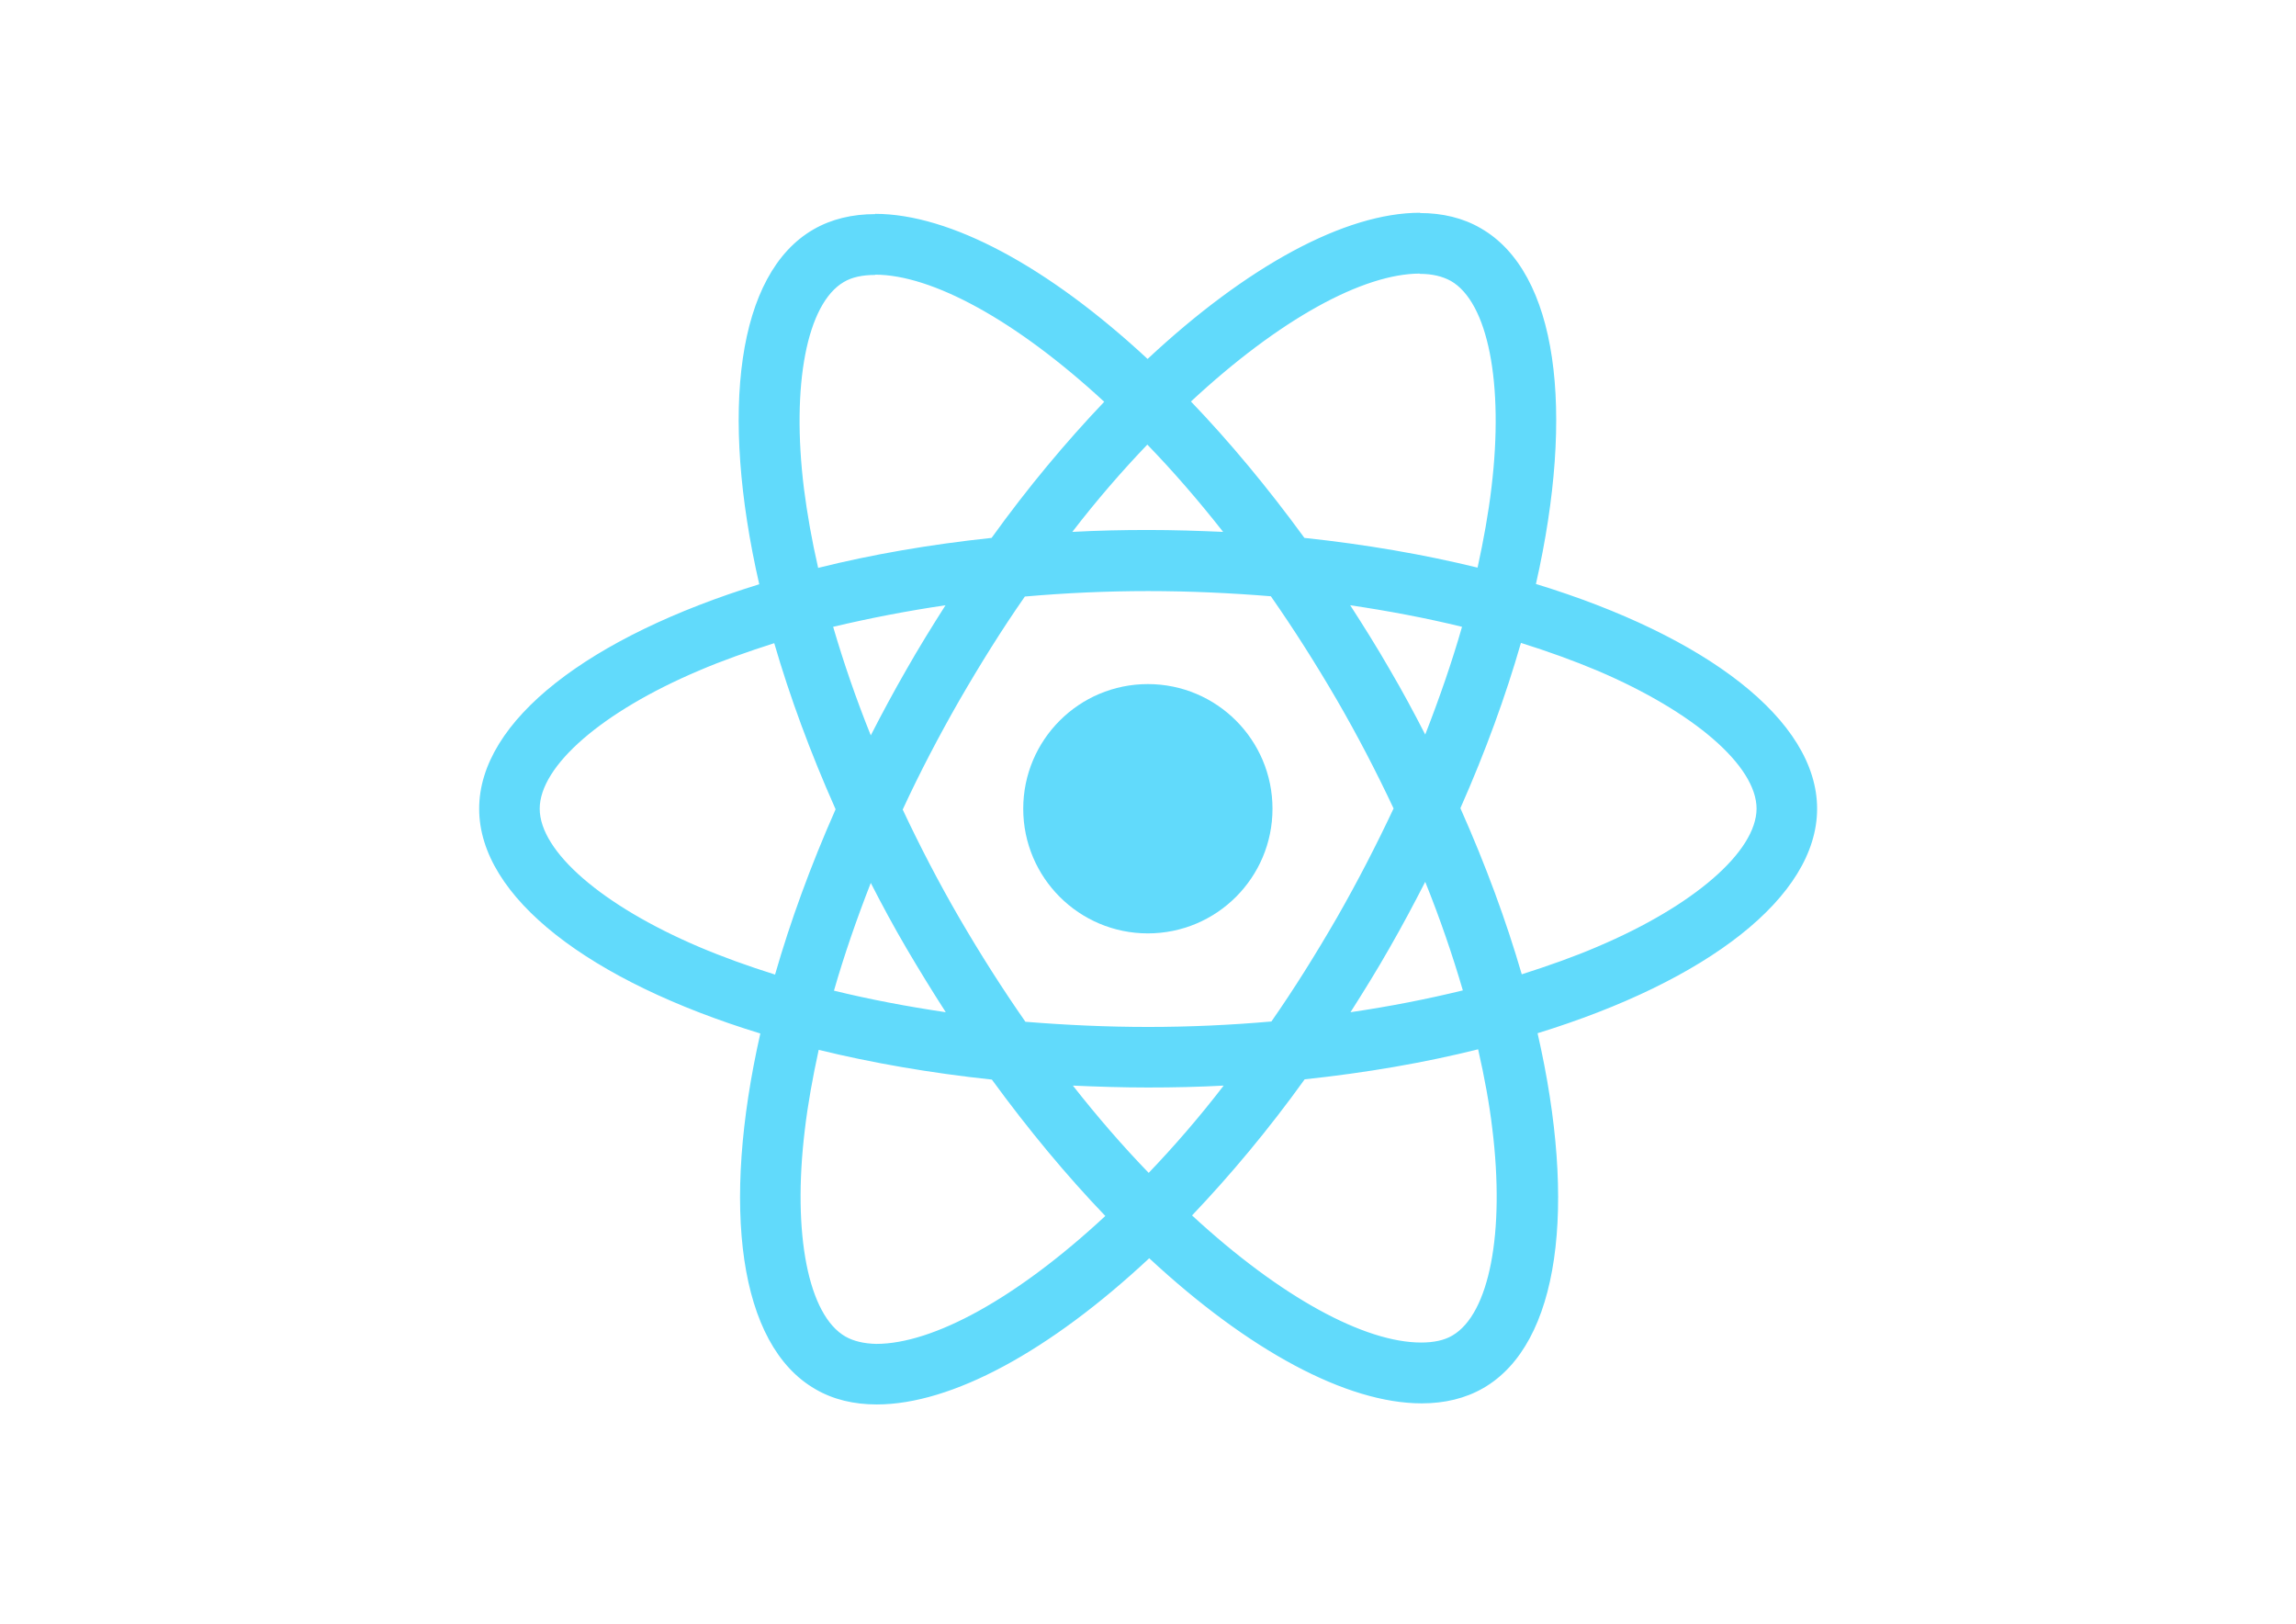
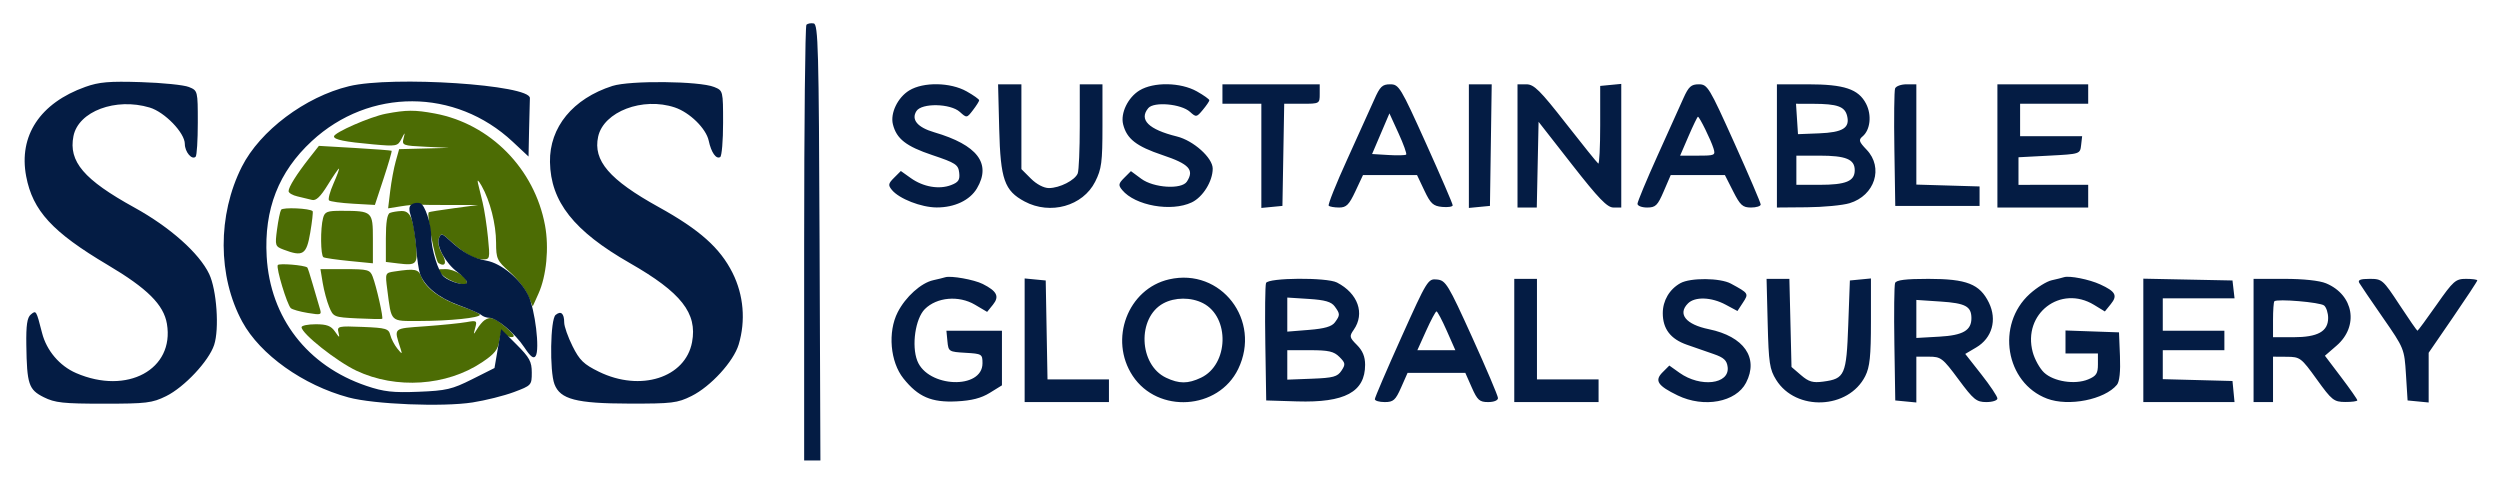
- <svg xmlns="http://www.w3.org/2000/svg" viewBox="0 0 841.9 595.3">
-   <g fill="#61DAFB">
-     <path d="M666.3 296.5c0-32.5-40.7-63.3-103.1-82.4 14.4-63.6 8-114.2-20.2-130.4-6.5-3.8-14.1-5.6-22.4-5.6v22.3c4.6 0 8.3.9 11.4 2.6 13.6 7.8 19.5 37.5 14.9 75.7-1.1 9.4-2.9 19.3-5.1 29.4-19.6-4.8-41-8.5-63.5-10.9-13.5-18.5-27.5-35.3-41.6-50 32.6-30.3 63.2-46.9 84-46.9V78c-27.5 0-63.5 19.6-99.9 53.6-36.4-33.8-72.4-53.2-99.9-53.2v22.3c20.7 0 51.4 16.5 84 46.6-14 14.7-28 31.4-41.3 49.9-22.6 2.4-44 6.1-63.6 11-2.3-10-4-19.7-5.2-29-4.7-38.2 1.1-67.9 14.6-75.8 3-1.8 6.9-2.6 11.5-2.6V78.5c-8.4 0-16 1.8-22.6 5.6-28.1 16.2-34.4 66.7-19.9 130.1-62.2 19.2-102.7 49.9-102.7 82.3 0 32.5 40.7 63.3 103.1 82.4-14.4 63.6-8 114.2 20.2 130.4 6.5 3.8 14.1 5.6 22.5 5.6 27.5 0 63.5-19.6 99.9-53.6 36.4 33.8 72.4 53.2 99.9 53.2 8.4 0 16-1.8 22.6-5.6 28.1-16.2 34.4-66.7 19.9-130.1 62-19.1 102.5-49.9 102.5-82.3zm-130.2-66.7c-3.7 12.9-8.3 26.2-13.5 39.5-4.1-8-8.4-16-13.1-24-4.6-8-9.5-15.8-14.4-23.4 14.2 2.1 27.9 4.7 41 7.9zm-45.8 106.5c-7.8 13.5-15.8 26.3-24.1 38.2-14.9 1.3-30 2-45.2 2-15.1 0-30.2-.7-45-1.9-8.3-11.9-16.4-24.6-24.2-38-7.6-13.1-14.5-26.4-20.8-39.8 6.2-13.4 13.2-26.8 20.7-39.9 7.8-13.5 15.8-26.3 24.1-38.2 14.9-1.3 30-2 45.2-2 15.1 0 30.2.7 45 1.9 8.3 11.9 16.4 24.6 24.2 38 7.6 13.1 14.5 26.4 20.8 39.8-6.3 13.4-13.2 26.8-20.7 39.9zm32.3-13c5.4 13.4 10 26.8 13.8 39.8-13.1 3.2-26.9 5.9-41.2 8 4.9-7.7 9.8-15.6 14.4-23.7 4.6-8 8.9-16.1 13-24.1zM421.2 430c-9.3-9.6-18.6-20.3-27.8-32 9 .4 18.2.7 27.5.7 9.4 0 18.7-.2 27.8-.7-9 11.7-18.3 22.4-27.5 32zm-74.4-58.9c-14.2-2.1-27.9-4.7-41-7.9 3.7-12.9 8.3-26.2 13.5-39.5 4.1 8 8.4 16 13.1 24 4.7 8 9.5 15.8 14.4 23.4zM420.7 163c9.3 9.6 18.6 20.3 27.8 32-9-.4-18.2-.7-27.5-.7-9.4 0-18.7.2-27.8.7 9-11.7 18.3-22.4 27.5-32zm-74 58.9c-4.9 7.7-9.8 15.6-14.4 23.7-4.6 8-8.9 16-13 24-5.4-13.4-10-26.8-13.8-39.8 13.1-3.1 26.9-5.8 41.2-7.9zm-90.5 125.2c-35.4-15.1-58.3-34.9-58.3-50.6 0-15.7 22.9-35.6 58.3-50.6 8.6-3.7 18-7 27.7-10.1 5.7 19.6 13.2 40 22.5 60.9-9.2 20.8-16.6 41.1-22.2 60.6-9.9-3.1-19.3-6.5-28-10.2zM310 490c-13.6-7.8-19.5-37.5-14.9-75.7 1.1-9.4 2.9-19.3 5.1-29.4 19.6 4.8 41 8.5 63.5 10.9 13.5 18.5 27.5 35.3 41.6 50-32.6 30.3-63.2 46.9-84 46.9-4.5-.1-8.3-1-11.3-2.7zm237.2-76.2c4.7 38.2-1.1 67.9-14.6 75.8-3 1.8-6.9 2.6-11.5 2.6-20.7 0-51.4-16.5-84-46.6 14-14.7 28-31.4 41.3-49.9 22.6-2.4 44-6.1 63.6-11 2.3 10.1 4.1 19.8 5.2 29.1zm38.5-66.7c-8.6 3.7-18 7-27.7 10.1-5.7-19.6-13.2-40-22.5-60.9 9.2-20.8 16.6-41.1 22.2-60.6 9.9 3.1 19.3 6.5 28.1 10.2 35.4 15.1 58.3 34.9 58.3 50.6-.1 15.7-23 35.6-58.4 50.6zM320.8 78.4z" />
-     <circle cx="420.9" cy="296.5" r="45.7" />
-     <path d="M520.5 78.1z" />
-   </g>
+ <svg xmlns="http://www.w3.org/2000/svg" width="771" height="150" viewBox="0 0 771 150" version="1.1">
+   <path d="M 119 35.075 C 114.210 35.986, 103 40.891, 103 42.075 C 103 43.068, 106.302 43.739, 115.053 44.522 C 122.294 45.170, 122.656 45.101, 123.808 42.849 C 124.940 40.638, 124.978 40.630, 124.452 42.705 C 123.920 44.807, 124.236 44.926, 131.197 45.256 L 138.500 45.603 130.797 45.801 L 123.094 46 122.042 49.750 C 121.463 51.813, 120.699 55.920, 120.342 58.877 L 119.695 64.254 123.597 63.629 C 125.744 63.284, 128.175 63.055, 129 63.120 C 129.825 63.184, 134.325 63.232, 139 63.226 L 147.500 63.215 140 64.217 C 135.875 64.769, 132.380 65.328, 132.232 65.461 C 131.475 66.143, 134.222 80.519, 135.228 81.141 C 137.384 82.474, 137.901 80.989, 136.269 78.146 C 135.332 76.514, 134.951 74.571, 135.358 73.510 C 136.008 71.816, 136.258 71.865, 138.780 74.188 C 143.098 78.165, 146.262 80, 148.802 80 C 151.111 80, 151.146 79.863, 150.492 73.250 C 150.125 69.537, 149.387 64.700, 148.853 62.500 C 148.318 60.300, 147.666 57.600, 147.404 56.500 C 147.100 55.227, 147.511 55.525, 148.533 57.321 C 151.138 61.899, 152.978 69.122, 152.989 74.823 C 152.999 79.797, 153.271 80.387, 157.135 83.823 C 159.409 85.845, 161.951 89.075, 162.782 91 L 164.295 94.500 166.074 90.536 C 168.535 85.052, 169.362 76.412, 168.087 69.514 C 164.859 52.052, 151.219 38.198, 134.114 35.005 C 127.966 33.858, 125.335 33.870, 119 35.075 M 95.394 48.743 C 91.505 53.692, 89 57.689, 89 58.946 C 89 59.505, 90.237 60.237, 91.750 60.574 C 93.263 60.910, 95.275 61.396, 96.223 61.652 C 97.455 61.985, 98.833 60.676, 101.059 57.059 C 102.771 54.276, 104.333 52, 104.530 52 C 104.726 52, 103.975 54.062, 102.860 56.583 C 101.745 59.104, 101.120 61.453, 101.470 61.803 C 101.821 62.154, 105.147 62.612, 108.862 62.822 L 115.616 63.204 118.332 54.959 C 119.826 50.425, 120.925 46.616, 120.774 46.496 C 120.623 46.375, 115.515 45.986, 109.423 45.631 L 98.346 44.986 95.394 48.743 M 86.690 64.692 C 86.377 65.200, 85.811 67.941, 85.434 70.784 C 84.776 75.744, 84.858 75.995, 87.439 76.977 C 93.433 79.256, 94.524 78.564, 95.678 71.750 C 96.260 68.313, 96.593 65.335, 96.418 65.133 C 95.645 64.243, 87.204 63.861, 86.690 64.692 M 99.630 67.250 C 98.774 70.445, 98.857 78.797, 99.750 79.328 C 100.162 79.573, 103.763 80.095, 107.750 80.488 L 115 81.203 115 73.718 C 115 65.179, 114.845 65.039, 105.367 65.014 C 100.883 65.002, 100.157 65.285, 99.630 67.250 M 120.250 65.662 C 119.410 66.001, 119 68.564, 119 73.474 L 119 80.781 122.750 81.240 C 128.541 81.948, 128.909 81.544, 128.276 75.174 C 127.482 67.195, 126.497 64.984, 123.775 65.079 C 122.524 65.122, 120.938 65.385, 120.250 65.662 M 85.665 81.748 C 85.115 82.658, 88.531 93.953, 89.683 95.030 C 90.132 95.450, 92.478 96.116, 94.896 96.510 C 99.180 97.207, 99.273 97.165, 98.554 94.863 C 98.149 93.563, 97.191 90.296, 96.426 87.601 C 95.662 84.907, 94.915 82.607, 94.768 82.490 C 93.856 81.768, 86.039 81.130, 85.665 81.748 M 99.524 87.250 C 99.909 89.588, 100.809 92.924, 101.525 94.665 C 102.797 97.756, 102.996 97.837, 110.163 98.188 C 114.198 98.386, 117.661 98.451, 117.858 98.333 C 118.295 98.071, 116.106 88.361, 114.909 85.250 C 114.116 83.190, 113.401 83, 106.434 83 L 98.824 83 99.524 87.250 M 121.631 83.728 C 118.792 84.151, 118.770 84.209, 119.437 89.328 C 120.774 99.576, 120.183 99.001, 129.358 98.991 C 138.715 98.981, 148 98.023, 148 97.068 C 148 96.708, 145.437 95.543, 142.305 94.478 C 135.954 92.320, 131.279 88.865, 129.939 85.339 C 129.037 82.967, 128.033 82.773, 121.631 83.728 M 136.528 84.879 C 138.680 86.929, 144 88.563, 144 87.174 C 144 85.395, 140.241 83, 137.449 83 C 134.585 83, 134.575 83.019, 136.528 84.879 M 149.415 98.765 C 148.818 99.169, 147.784 100.400, 147.117 101.500 C 145.982 103.373, 145.946 103.348, 146.561 101.118 C 147.179 98.878, 147.019 98.772, 143.859 99.340 C 142.012 99.671, 136.306 100.248, 131.179 100.620 C 120.974 101.362, 121.439 100.932, 123.577 107.657 C 124.102 109.308, 123.994 109.292, 122.538 107.500 C 121.644 106.400, 120.667 104.520, 120.367 103.323 C 119.872 101.352, 119.068 101.116, 111.856 100.823 C 104.321 100.517, 103.919 100.608, 104.376 102.500 C 104.809 104.295, 104.699 104.269, 103.307 102.250 C 102.098 100.496, 100.792 100, 97.378 100 C 94.970 100, 93 100.408, 93 100.907 C 93 102.872, 103.851 111.470, 109.955 114.343 C 122.163 120.088, 137.716 119.048, 148.624 111.759 C 152.565 109.125, 153.597 107.829, 154.006 105 C 154.333 102.746, 154.799 101.945, 155.315 102.750 C 155.757 103.438, 156.879 103.982, 157.809 103.959 C 159.018 103.930, 158.514 103.076, 156.038 100.959 C 152.461 97.902, 151.272 97.508, 149.415 98.765" stroke="none" fill="#4c6c04" fill-rule="evenodd" />
+   <path d="M 248.701 7.632 C 248.316 8.018, 248 38.408, 248 75.167 L 248 142 250.507 142 L 253.014 142 252.757 74.764 C 252.529 14.985, 252.328 7.494, 250.951 7.229 C 250.099 7.065, 249.087 7.246, 248.701 7.632 M 26.321 26.796 C 12.359 31.780, 5.695 41.847, 8.070 54.368 C 10.085 64.994, 16.152 71.589, 33.222 81.711 C 45.433 88.951, 50.481 93.971, 51.477 99.863 C 53.854 113.933, 39.206 121.876, 23.467 115.053 C 18.378 112.847, 14.362 108.120, 12.977 102.705 C 11.169 95.639, 11.159 95.623, 9.488 97.010 C 8.374 97.935, 8.030 100.286, 8.118 106.372 C 8.295 118.534, 8.841 120.171, 13.500 122.500 C 16.948 124.224, 19.500 124.500, 32 124.500 C 45.162 124.500, 46.936 124.285, 51.228 122.171 C 56.845 119.405, 64.399 111.353, 66.039 106.382 C 67.677 101.420, 66.833 89.373, 64.507 84.500 C 61.437 78.068, 52.414 70.048, 41.460 64.012 C 25.856 55.415, 21.086 49.822, 22.657 41.966 C 24.185 34.323, 35.675 30.025, 46.171 33.169 C 50.804 34.557, 57 40.972, 57 44.380 C 57 46.860, 59.205 49.462, 60.342 48.325 C 60.704 47.963, 61 43.231, 61 37.809 C 61 27.993, 60.988 27.946, 58.250 26.829 C 56.737 26.212, 50.100 25.536, 43.500 25.327 C 33.676 25.016, 30.561 25.282, 26.321 26.796 M 107.645 26.584 C 94.126 29.857, 80.207 40.309, 74.594 51.402 C 67.053 66.307, 67.109 85.242, 74.735 99.255 C 80.245 109.378, 93.480 118.797, 107.500 122.572 C 115.390 124.697, 136.514 125.549, 145.727 124.114 C 149.702 123.495, 155.440 122.059, 158.477 120.923 C 163.895 118.896, 164 118.781, 164 114.902 C 164 111.521, 163.315 110.263, 159.278 106.226 L 154.557 101.504 153.528 107.502 L 152.500 113.500 145.582 116.971 C 139.422 120.063, 137.615 120.484, 129.082 120.822 C 121.191 121.135, 118.363 120.817, 113.054 119.024 C 94.783 112.852, 83.319 98.005, 82.243 79.119 C 81.410 64.525, 85.916 52.996, 96.158 43.514 C 113.921 27.069, 140.422 27.155, 158.126 43.715 L 163 48.274 163.167 40.137 C 163.258 35.662, 163.371 31.216, 163.417 30.257 C 163.613 26.142, 121.051 23.339, 107.645 26.584 M 188.870 26.506 C 176.685 30.412, 169.443 39.228, 169.613 49.949 C 169.806 62.188, 176.969 71.257, 194.246 81.137 C 210.090 90.198, 215.108 96.577, 213.430 105.524 C 211.369 116.508, 197.513 120.910, 184.713 114.648 C 180.022 112.353, 178.733 111.105, 176.570 106.764 C 175.156 103.928, 174 100.646, 174 99.470 C 174 96.645, 172.994 95.760, 171.342 97.131 C 169.722 98.475, 169.462 114.454, 170.994 118.483 C 172.768 123.149, 177.708 124.435, 194 124.469 C 207.272 124.497, 208.903 124.300, 213.261 122.135 C 219.186 119.191, 226.239 111.485, 227.811 106.236 C 230.011 98.893, 229.338 90.995, 225.930 84.176 C 222.081 76.473, 215.761 70.842, 203.105 63.840 C 187.933 55.445, 182.848 49.522, 184.470 42.137 C 186.164 34.422, 198.208 29.834, 208.101 33.134 C 212.709 34.672, 217.764 39.629, 218.569 43.401 C 219.347 47.045, 220.867 49.201, 222.113 48.430 C 222.601 48.129, 223 43.397, 223 37.916 C 223 27.983, 222.991 27.947, 220.250 26.829 C 215.747 24.992, 194.282 24.772, 188.870 26.506 M 280.420 27.885 C 276.848 30.064, 274.510 34.914, 275.374 38.354 C 276.496 42.825, 279.450 45.128, 287.525 47.831 C 294.701 50.233, 295.532 50.775, 295.816 53.250 C 296.073 55.480, 295.601 56.203, 293.316 57.080 C 289.619 58.500, 284.724 57.652, 280.900 54.929 L 277.820 52.736 275.742 54.813 C 273.920 56.636, 273.839 57.101, 275.082 58.604 C 277.320 61.308, 284.098 63.954, 288.849 63.978 C 294.387 64.006, 299.118 61.764, 301.294 58.080 C 305.814 50.427, 301.437 44.695, 288.092 40.790 C 282.948 39.285, 280.944 36.884, 282.632 34.250 C 284.256 31.715, 293.116 31.890, 296.015 34.514 C 298.138 36.435, 298.166 36.431, 300.054 33.974 C 301.100 32.613, 301.966 31.245, 301.978 30.934 C 301.990 30.623, 300.251 29.385, 298.114 28.184 C 293.098 25.365, 284.783 25.225, 280.420 27.885 M 308.154 39.750 C 308.546 55.340, 309.759 58.808, 315.984 62.137 C 323.909 66.374, 333.958 63.558, 337.750 56.038 C 339.733 52.105, 340 50.061, 340 38.788 L 340 26 336.500 26 L 333 26 333 38.918 C 333 46.023, 332.720 52.565, 332.379 53.455 C 331.568 55.567, 326.801 58, 323.473 58 C 321.903 58, 319.670 56.824, 317.923 55.077 L 315 52.154 315 39.077 L 315 26 311.404 26 L 307.808 26 308.154 39.750 M 351.420 27.885 C 347.848 30.064, 345.510 34.914, 346.374 38.354 C 347.496 42.825, 350.450 45.128, 358.525 47.831 C 366.741 50.581, 368.388 52.370, 366.042 56 C 364.429 58.496, 355.800 57.968, 351.973 55.138 L 348.779 52.777 346.722 54.834 C 344.918 56.638, 344.839 57.102, 346.082 58.604 C 350.069 63.421, 361.229 65.409, 367.522 62.423 C 370.965 60.789, 374 55.905, 374 51.999 C 374 48.673, 368.060 43.347, 362.940 42.083 C 354.207 39.927, 351.168 36.912, 354.129 33.345 C 355.843 31.279, 364.270 32.029, 366.989 34.490 C 368.889 36.209, 369.029 36.188, 370.946 33.886 C 372.039 32.574, 372.948 31.245, 372.967 30.934 C 372.985 30.623, 371.251 29.385, 369.114 28.184 C 364.098 25.365, 355.783 25.225, 351.420 27.885 M 377 29 L 377 32 383 32 L 389 32 389 48.063 L 389 64.127 392.250 63.813 L 395.500 63.500 395.775 47.750 L 396.051 32 401.525 32 C 406.942 32, 407 31.968, 407 29 L 407 26 392 26 L 377 26 377 29 M 423.801 30.750 C 422.653 33.362, 418.903 41.662, 415.467 49.193 C 412.031 56.724, 409.470 63.137, 409.776 63.443 C 410.083 63.749, 411.531 64, 412.996 64 C 415.212 64, 416.051 63.162, 418 59 L 420.342 54 428.681 54 L 437.019 54 439.268 58.750 C 441.190 62.809, 441.988 63.546, 444.758 63.813 C 446.541 63.986, 448.005 63.761, 448.012 63.313 C 448.019 62.866, 444.320 54.288, 439.792 44.250 C 431.924 26.808, 431.434 26, 428.724 26 C 426.300 26, 425.584 26.690, 423.801 30.750 M 453 45.063 L 453 64.127 456.250 63.813 L 459.500 63.500 459.772 44.750 L 460.044 26 456.522 26 L 453 26 453 45.063 M 468 45 L 468 64 470.971 64 L 473.942 64 474.221 50.783 L 474.500 37.566 484.833 50.783 C 493.011 61.243, 495.670 64, 497.583 64 L 500 64 500 44.937 L 500 25.873 496.750 26.187 L 493.500 26.500 493.500 38.656 C 493.500 45.342, 493.233 50.647, 492.908 50.444 C 492.582 50.242, 488.082 44.660, 482.908 38.039 C 474.949 27.855, 473.076 26.001, 470.750 26.001 L 468 26 468 45 M 519.183 30.250 C 518.132 32.587, 514.511 40.622, 511.136 48.105 C 507.761 55.588, 505 62.226, 505 62.855 C 505 63.485, 506.337 64, 507.972 64 C 510.585 64, 511.204 63.396, 513.095 59 L 515.246 54 523.606 54 L 531.966 54 534.500 59 C 536.687 63.316, 537.442 64, 540.017 64 C 541.658 64, 543 63.580, 543 63.067 C 543 62.554, 539.340 54.004, 534.866 44.067 C 527.110 26.840, 526.601 26, 523.913 26 C 521.563 26, 520.776 26.707, 519.183 30.250 M 548 45 L 548 64 557.250 63.923 C 562.337 63.881, 568.252 63.317, 570.394 62.671 C 578.203 60.313, 580.955 51.694, 575.661 46.168 C 573.299 43.703, 573.125 43.141, 574.397 42.086 C 576.804 40.087, 577.306 35.491, 575.497 31.994 C 573.155 27.465, 568.764 26, 557.532 26 L 548 26 548 45 M 584.444 27.285 C 584.173 27.992, 584.074 36.429, 584.225 46.035 L 584.500 63.500 597.500 63.500 L 610.500 63.500 610.500 60.500 L 610.500 57.500 600.750 57.214 L 591 56.928 591 41.464 L 591 26 587.969 26 C 586.301 26, 584.715 26.578, 584.444 27.285 M 616 45 L 616 64 630 64 L 644 64 644 60.500 L 644 57 633.250 57.001 L 622.500 57.003 622.500 52.751 L 622.500 48.500 632 48 C 641.480 47.501, 641.501 47.494, 641.816 44.750 L 642.133 42 632.566 42 L 623 42 623 37 L 623 32 633.500 32 L 644 32 644 29 L 644 26 630 26 L 616 26 616 45 M 554.195 36.689 L 554.500 41.378 561 41.123 C 568.353 40.835, 570.578 39.439, 569.641 35.704 C 568.922 32.842, 566.632 32.033, 559.195 32.014 L 553.890 32 554.195 36.689 M 425.826 41.233 L 423.152 47.500 428.187 47.806 C 430.956 47.974, 433.421 47.913, 433.665 47.669 C 433.909 47.425, 432.846 44.467, 431.304 41.095 L 428.500 34.966 425.826 41.233 M 520.739 42 L 518.150 48 523.642 48 C 528.878 48, 529.102 47.895, 528.439 45.750 C 527.640 43.166, 524.115 36, 523.643 36 C 523.470 36, 522.162 38.700, 520.739 42 M 554 52.500 L 554 57 561.066 57 C 569.299 57, 572 55.888, 572 52.500 C 572 49.112, 569.299 48, 561.066 48 L 554 48 554 52.500 M 127.043 62.974 C 126.065 63.578, 126.015 64.550, 126.830 67.131 C 127.414 68.984, 128.100 73.200, 128.354 76.500 C 128.607 79.800, 129.147 83.400, 129.554 84.500 C 130.987 88.376, 135.285 91.862, 141.360 94.074 C 144.737 95.304, 147.927 96.691, 148.450 97.155 C 148.972 97.620, 150.055 98, 150.856 98 C 153.146 98, 158.825 102.779, 161.702 107.126 C 163.624 110.030, 164.558 110.744, 165.192 109.795 C 166.523 107.803, 165.018 95.413, 162.915 91.061 C 160.526 86.116, 154.568 81.184, 150.026 80.391 C 146.024 79.692, 142.724 77.879, 138.780 74.212 C 136.291 71.898, 136.001 71.835, 135.372 73.472 C 134.469 75.826, 137.406 81.185, 141.093 83.911 C 142.692 85.093, 144 86.505, 144 87.049 C 144 88.362, 138.963 87.132, 136.853 85.304 C 135.154 83.831, 133.004 76.870, 132.994 72.807 C 132.985 69.041, 131.060 63.237, 129.640 62.692 C 128.913 62.413, 127.744 62.540, 127.043 62.974 M 291.500 85.507 C 290.950 85.682, 289.297 86.089, 287.827 86.412 C 284.057 87.240, 279.271 91.549, 276.850 96.293 C 273.738 102.393, 274.535 111.605, 278.616 116.713 C 283.161 122.401, 287.256 124.168, 295.008 123.784 C 299.648 123.554, 302.591 122.798, 305.258 121.149 L 309 118.837 309 110.418 L 309 102 300.437 102 L 291.873 102 292.187 105.250 C 292.492 108.419, 292.630 108.508, 297.750 108.802 C 302.817 109.094, 303 109.207, 303 112.027 C 303 120.225, 286.104 119.572, 282.887 111.250 C 281.079 106.571, 282.298 98.247, 285.220 95.325 C 288.911 91.634, 295.703 91.037, 300.671 93.968 L 304.431 96.187 306.230 93.964 C 308.284 91.428, 307.474 89.788, 303.073 87.573 C 300.403 86.229, 293.247 84.952, 291.500 85.507 M 360.564 86.148 C 347.815 89.056, 341.908 104.707, 349.328 115.920 C 357.088 127.646, 375.741 126.429, 381.856 113.798 C 389.112 98.808, 376.555 82.501, 360.564 86.148 M 636.500 85.494 C 635.950 85.676, 634.251 86.101, 632.725 86.438 C 631.198 86.775, 628.163 88.664, 625.981 90.637 C 615.502 100.103, 618.472 118.084, 631.315 122.936 C 637.962 125.448, 649.059 123.248, 652.863 118.666 C 653.656 117.709, 653.987 114.584, 653.796 109.842 L 653.500 102.500 645.250 102.210 L 637 101.919 637 105.460 L 637 109 642 109 L 647 109 647 112.379 C 647 115.195, 646.497 115.966, 643.981 117.008 C 639.902 118.697, 633.353 117.680, 630.390 114.897 C 629.063 113.650, 627.490 110.819, 626.894 108.605 C 623.705 96.764, 635.457 87.713, 645.818 94.030 L 649.136 96.053 650.981 93.777 C 653.124 91.133, 652.455 89.896, 647.704 87.711 C 644.315 86.152, 638.178 84.938, 636.500 85.494 M 316 104.937 L 316 124 329 124 L 342 124 342 120.500 L 342 117 332.526 117 L 323.052 117 322.776 101.750 L 322.500 86.500 319.250 86.187 L 316 85.873 316 104.937 M 390.444 87.285 C 390.173 87.992, 390.074 96.429, 390.225 106.035 L 390.500 123.500 399.999 123.791 C 414.761 124.243, 421 120.885, 421 112.490 C 421 109.998, 420.235 108.144, 418.485 106.394 C 416.162 104.071, 416.086 103.716, 417.485 101.717 C 421.008 96.689, 418.803 90.466, 412.316 87.125 C 409.162 85.501, 391.078 85.633, 390.444 87.285 M 432.168 104.053 C 427.675 114.039, 424 122.611, 424 123.104 C 424 123.597, 425.375 124, 427.056 124 C 429.717 124, 430.370 123.418, 432.103 119.500 L 434.094 115 443 115 L 451.906 115 453.897 119.500 C 455.630 123.418, 456.283 124, 458.944 124 C 460.735 124, 461.990 123.483, 461.976 122.750 C 461.962 122.063, 458.377 113.625, 454.009 104 C 446.591 87.656, 445.877 86.480, 443.200 86.199 C 440.393 85.904, 440.170 86.264, 432.168 104.053 M 467 105 L 467 124 480 124 L 493 124 493 120.500 L 493 117 483.500 117 L 474 117 474 101.500 L 474 86 470.500 86 L 467 86 467 105 M 518.241 87.325 C 514.859 89.203, 512.800 92.708, 512.800 96.585 C 512.800 101.414, 515.188 104.548, 520.208 106.306 C 522.569 107.133, 526.300 108.431, 528.500 109.190 C 531.645 110.276, 532.566 111.137, 532.810 113.218 C 533.429 118.508, 524.418 119.570, 517.957 114.969 L 514.820 112.736 512.742 114.813 C 510.176 117.379, 511.201 118.951, 517.397 121.950 C 525.504 125.875, 535.376 124.041, 538.483 118.033 C 542.449 110.364, 537.854 103.757, 527 101.524 C 519.904 100.064, 517.300 96.843, 520.571 93.571 C 522.714 91.429, 527.777 91.597, 532.179 93.956 L 535.828 95.912 537.519 93.330 C 539.361 90.520, 539.319 90.455, 533.800 87.463 C 530.517 85.684, 521.343 85.603, 518.241 87.325 M 545.154 99.750 C 545.461 111.949, 545.756 113.911, 547.766 117.144 C 553.854 126.934, 570.090 126.247, 575.248 115.980 C 576.651 113.189, 576.997 109.866, 576.998 99.187 L 577 85.873 573.750 86.187 L 570.500 86.500 570 100.218 C 569.436 115.688, 568.949 116.795, 562.318 117.684 C 559.075 118.119, 557.833 117.761, 555.431 115.696 L 552.500 113.178 552.173 99.589 L 551.845 86 548.327 86 L 544.808 86 545.154 99.750 M 584.444 87.285 C 584.173 87.992, 584.074 96.429, 584.225 106.035 L 584.500 123.500 587.750 123.813 L 591 124.127 591 117.063 L 591 110 594.905 110 C 598.580 110, 599.118 110.414, 604 117 C 608.656 123.280, 609.539 124, 612.595 124 C 614.468 124, 616 123.498, 616 122.884 C 616 122.270, 613.769 118.928, 611.042 115.458 L 606.083 109.149 609.480 107.144 C 614.369 104.260, 615.960 98.632, 613.379 93.348 C 610.567 87.590, 606.538 86.003, 594.719 86.002 C 587.672 86, 584.799 86.359, 584.444 87.285 M 661 104.972 L 661 124 675.063 124 L 689.127 124 688.813 120.750 L 688.500 117.500 677.750 117.216 L 667 116.932 667 112.466 L 667 108 676.500 108 L 686 108 686 105 L 686 102 676.500 102 L 667 102 667 97 L 667 92 678.066 92 L 689.133 92 688.816 89.250 L 688.500 86.500 674.750 86.222 L 661 85.944 661 104.972 M 695 105 L 695 124 698 124 L 701 124 701 117 L 701 110 705.250 110.030 C 709.351 110.058, 709.675 110.303, 714.500 117 C 719.142 123.444, 719.769 123.943, 723.250 123.970 C 725.313 123.987, 727 123.755, 727 123.456 C 727 123.156, 724.751 119.941, 722.002 116.310 L 717.005 109.708 720.597 106.602 C 727.543 100.598, 725.922 90.954, 717.364 87.379 C 715.343 86.534, 710.371 86, 704.532 86 L 695 86 695 105 M 727.600 87.250 C 727.994 87.938, 731.283 92.775, 734.909 98 C 741.445 107.421, 741.504 107.567, 742 115.500 L 742.500 123.500 745.750 123.813 L 749 124.127 749 116.459 L 749 108.792 756.500 97.871 C 760.625 91.864, 764 86.736, 764 86.475 C 764 86.214, 762.435 86, 760.523 86 C 757.309 86, 756.619 86.608, 751.439 94 C 748.356 98.400, 745.703 102, 745.543 102 C 745.383 102, 742.889 98.400, 740 94 C 734.910 86.246, 734.627 86, 730.815 86 C 727.952 86, 727.077 86.340, 727.600 87.250 M 358.763 93.565 C 350.649 97.968, 351.184 112.487, 359.607 116.484 C 363.642 118.399, 366.358 118.399, 370.393 116.484 C 378.931 112.432, 379.339 97.812, 371.033 93.517 C 367.353 91.614, 362.322 91.634, 358.763 93.565 M 397 97.020 L 397 102.274 403.690 101.737 C 408.527 101.349, 410.744 100.703, 411.690 99.409 C 413.326 97.172, 413.321 96.821, 411.621 94.496 C 410.578 93.070, 408.627 92.507, 403.621 92.189 L 397 91.767 397 97.020 M 591 98.363 L 591 104.226 598.109 103.824 C 605.414 103.411, 608.022 101.889, 607.985 98.059 C 607.949 94.476, 606.138 93.506, 598.537 93.001 L 591 92.500 591 98.363 M 701.413 92.917 C 701.186 93.146, 701 95.733, 701 98.667 L 701 104 707.277 104 C 714.787 104, 718 102.222, 718 98.066 C 718 96.514, 717.438 94.781, 716.750 94.215 C 715.533 93.211, 702.236 92.086, 701.413 92.917 M 439.805 102.033 L 437.111 108 442.971 108 L 448.831 108 446.180 102 C 444.721 98.700, 443.296 96.015, 443.014 96.033 C 442.731 96.051, 441.287 98.751, 439.805 102.033 M 397 112.542 L 397 117.084 404.632 116.792 C 411.181 116.541, 412.469 116.191, 413.705 114.323 C 415.002 112.365, 414.938 111.938, 413.073 110.073 C 411.370 108.370, 409.749 108, 404 108 L 397 108 397 112.542" stroke="none" fill="#041c44" fill-rule="evenodd" />
</svg>
